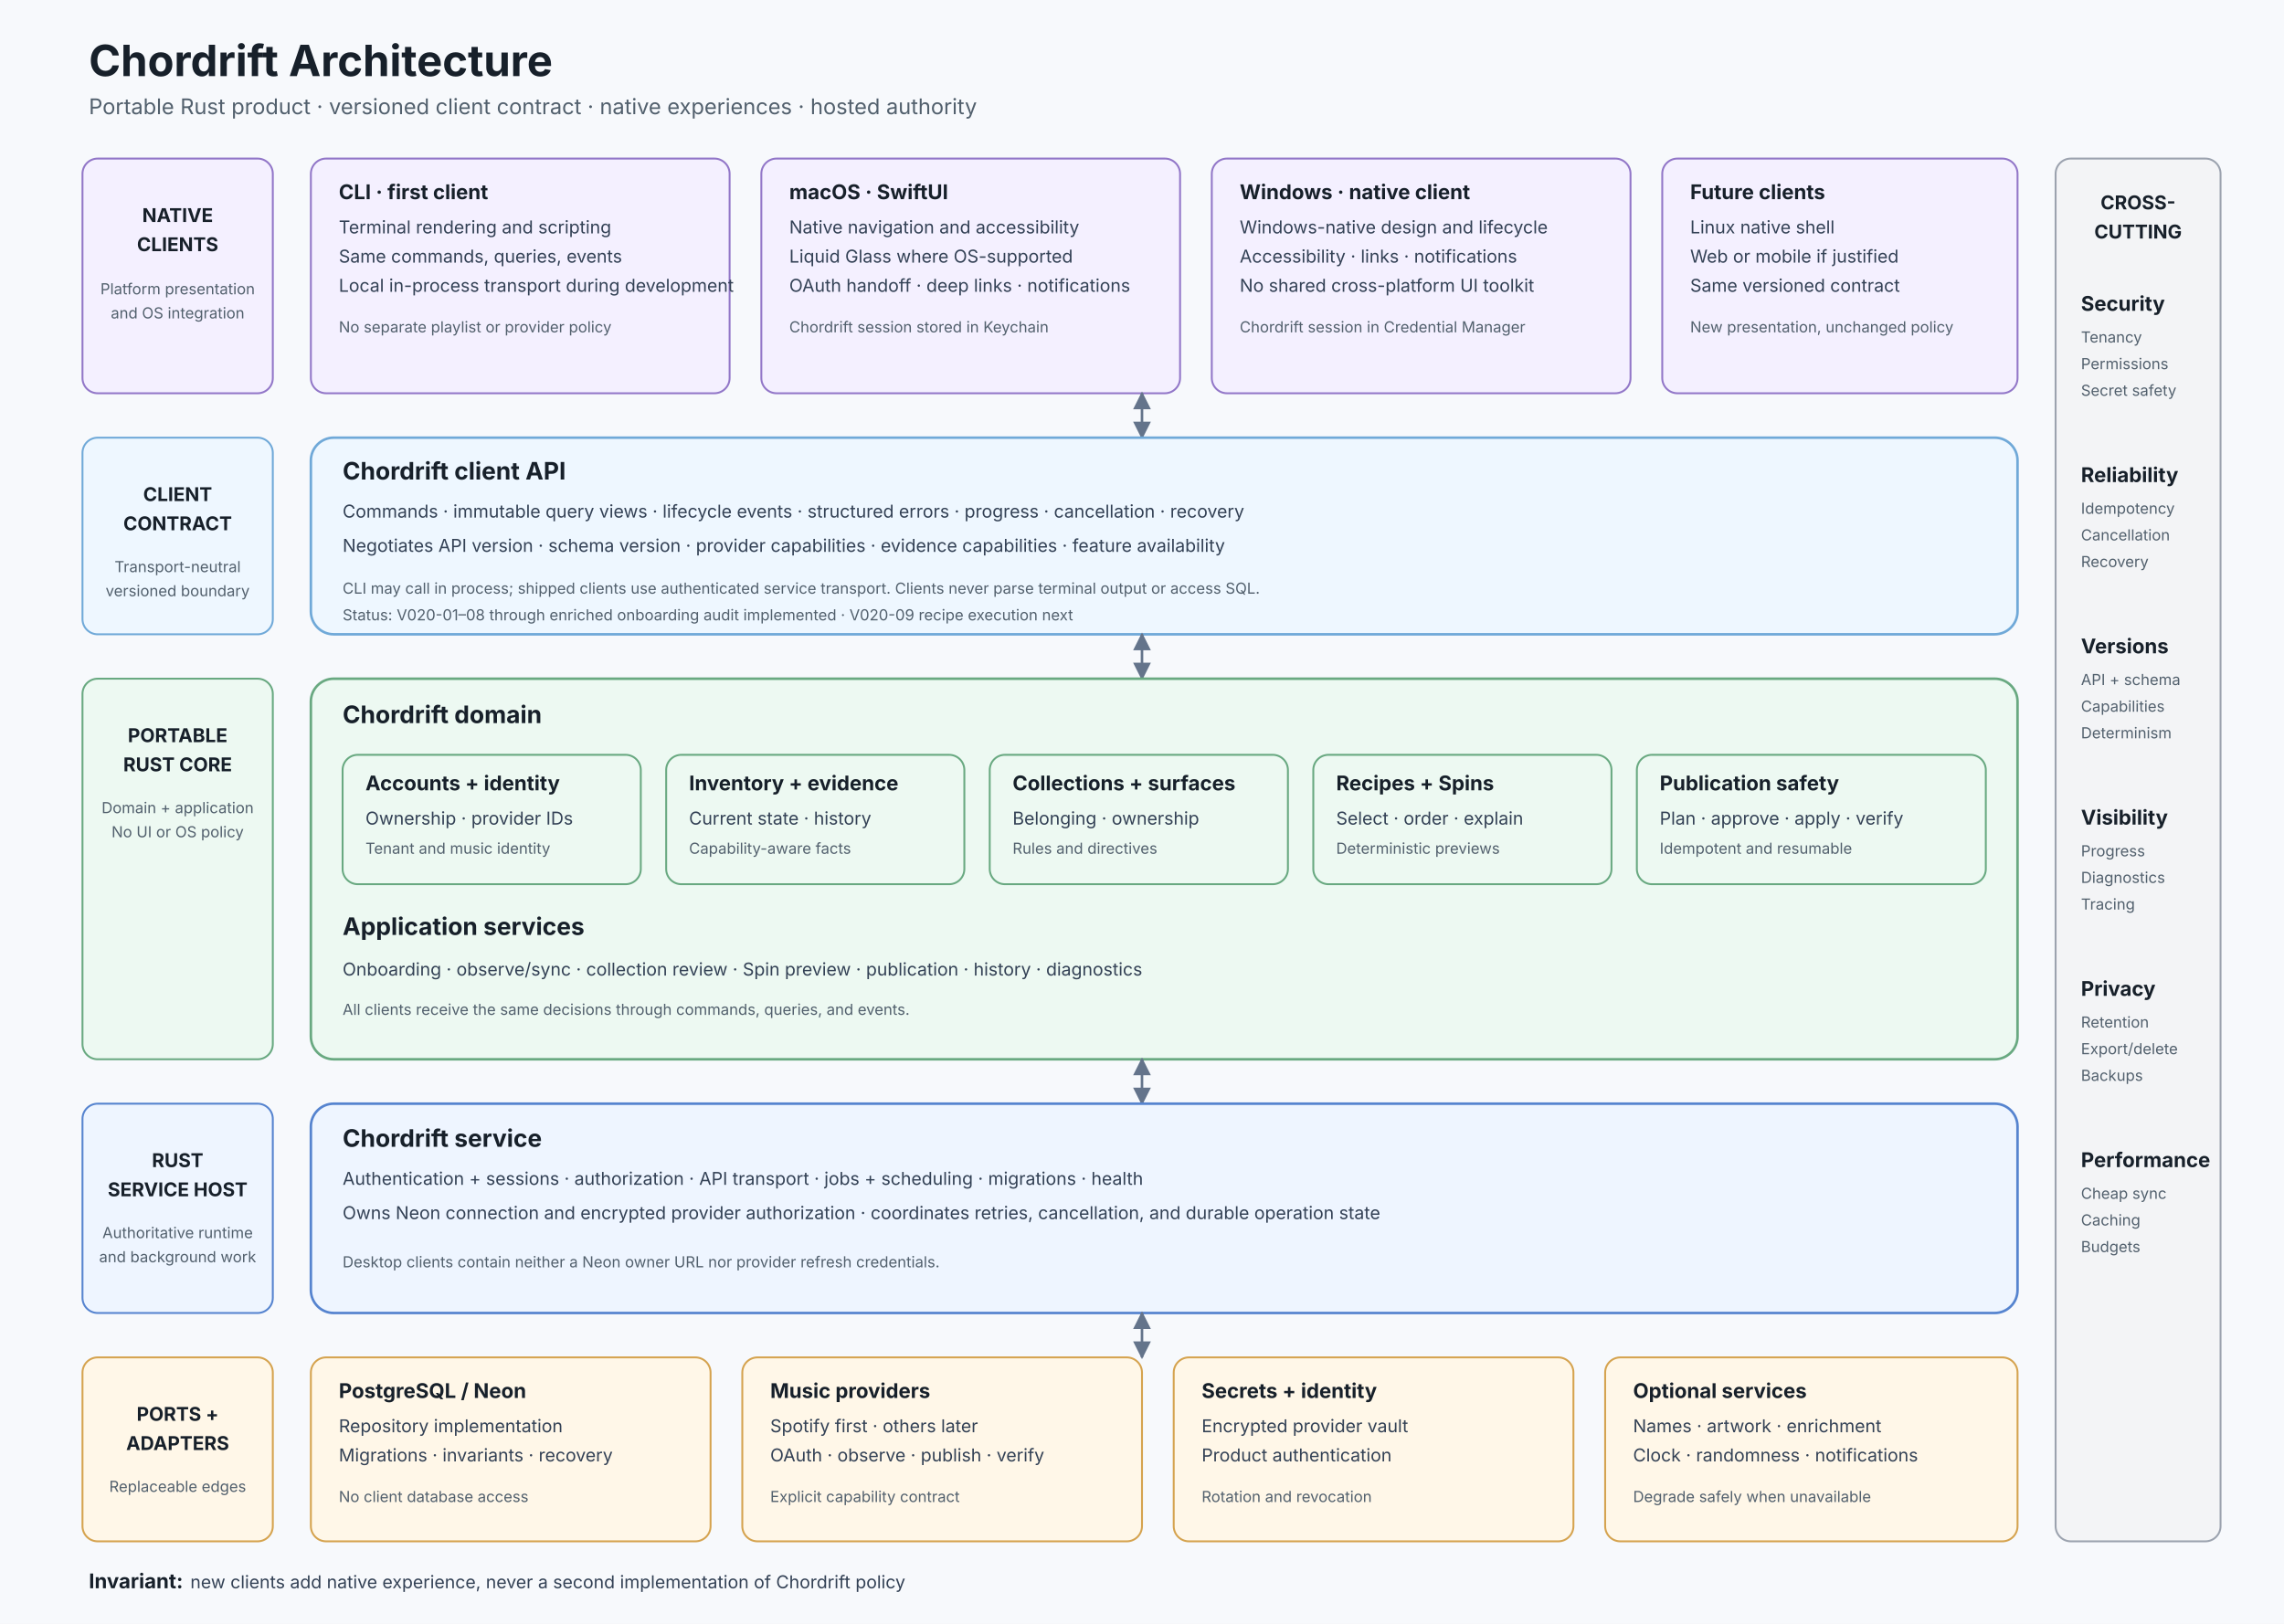
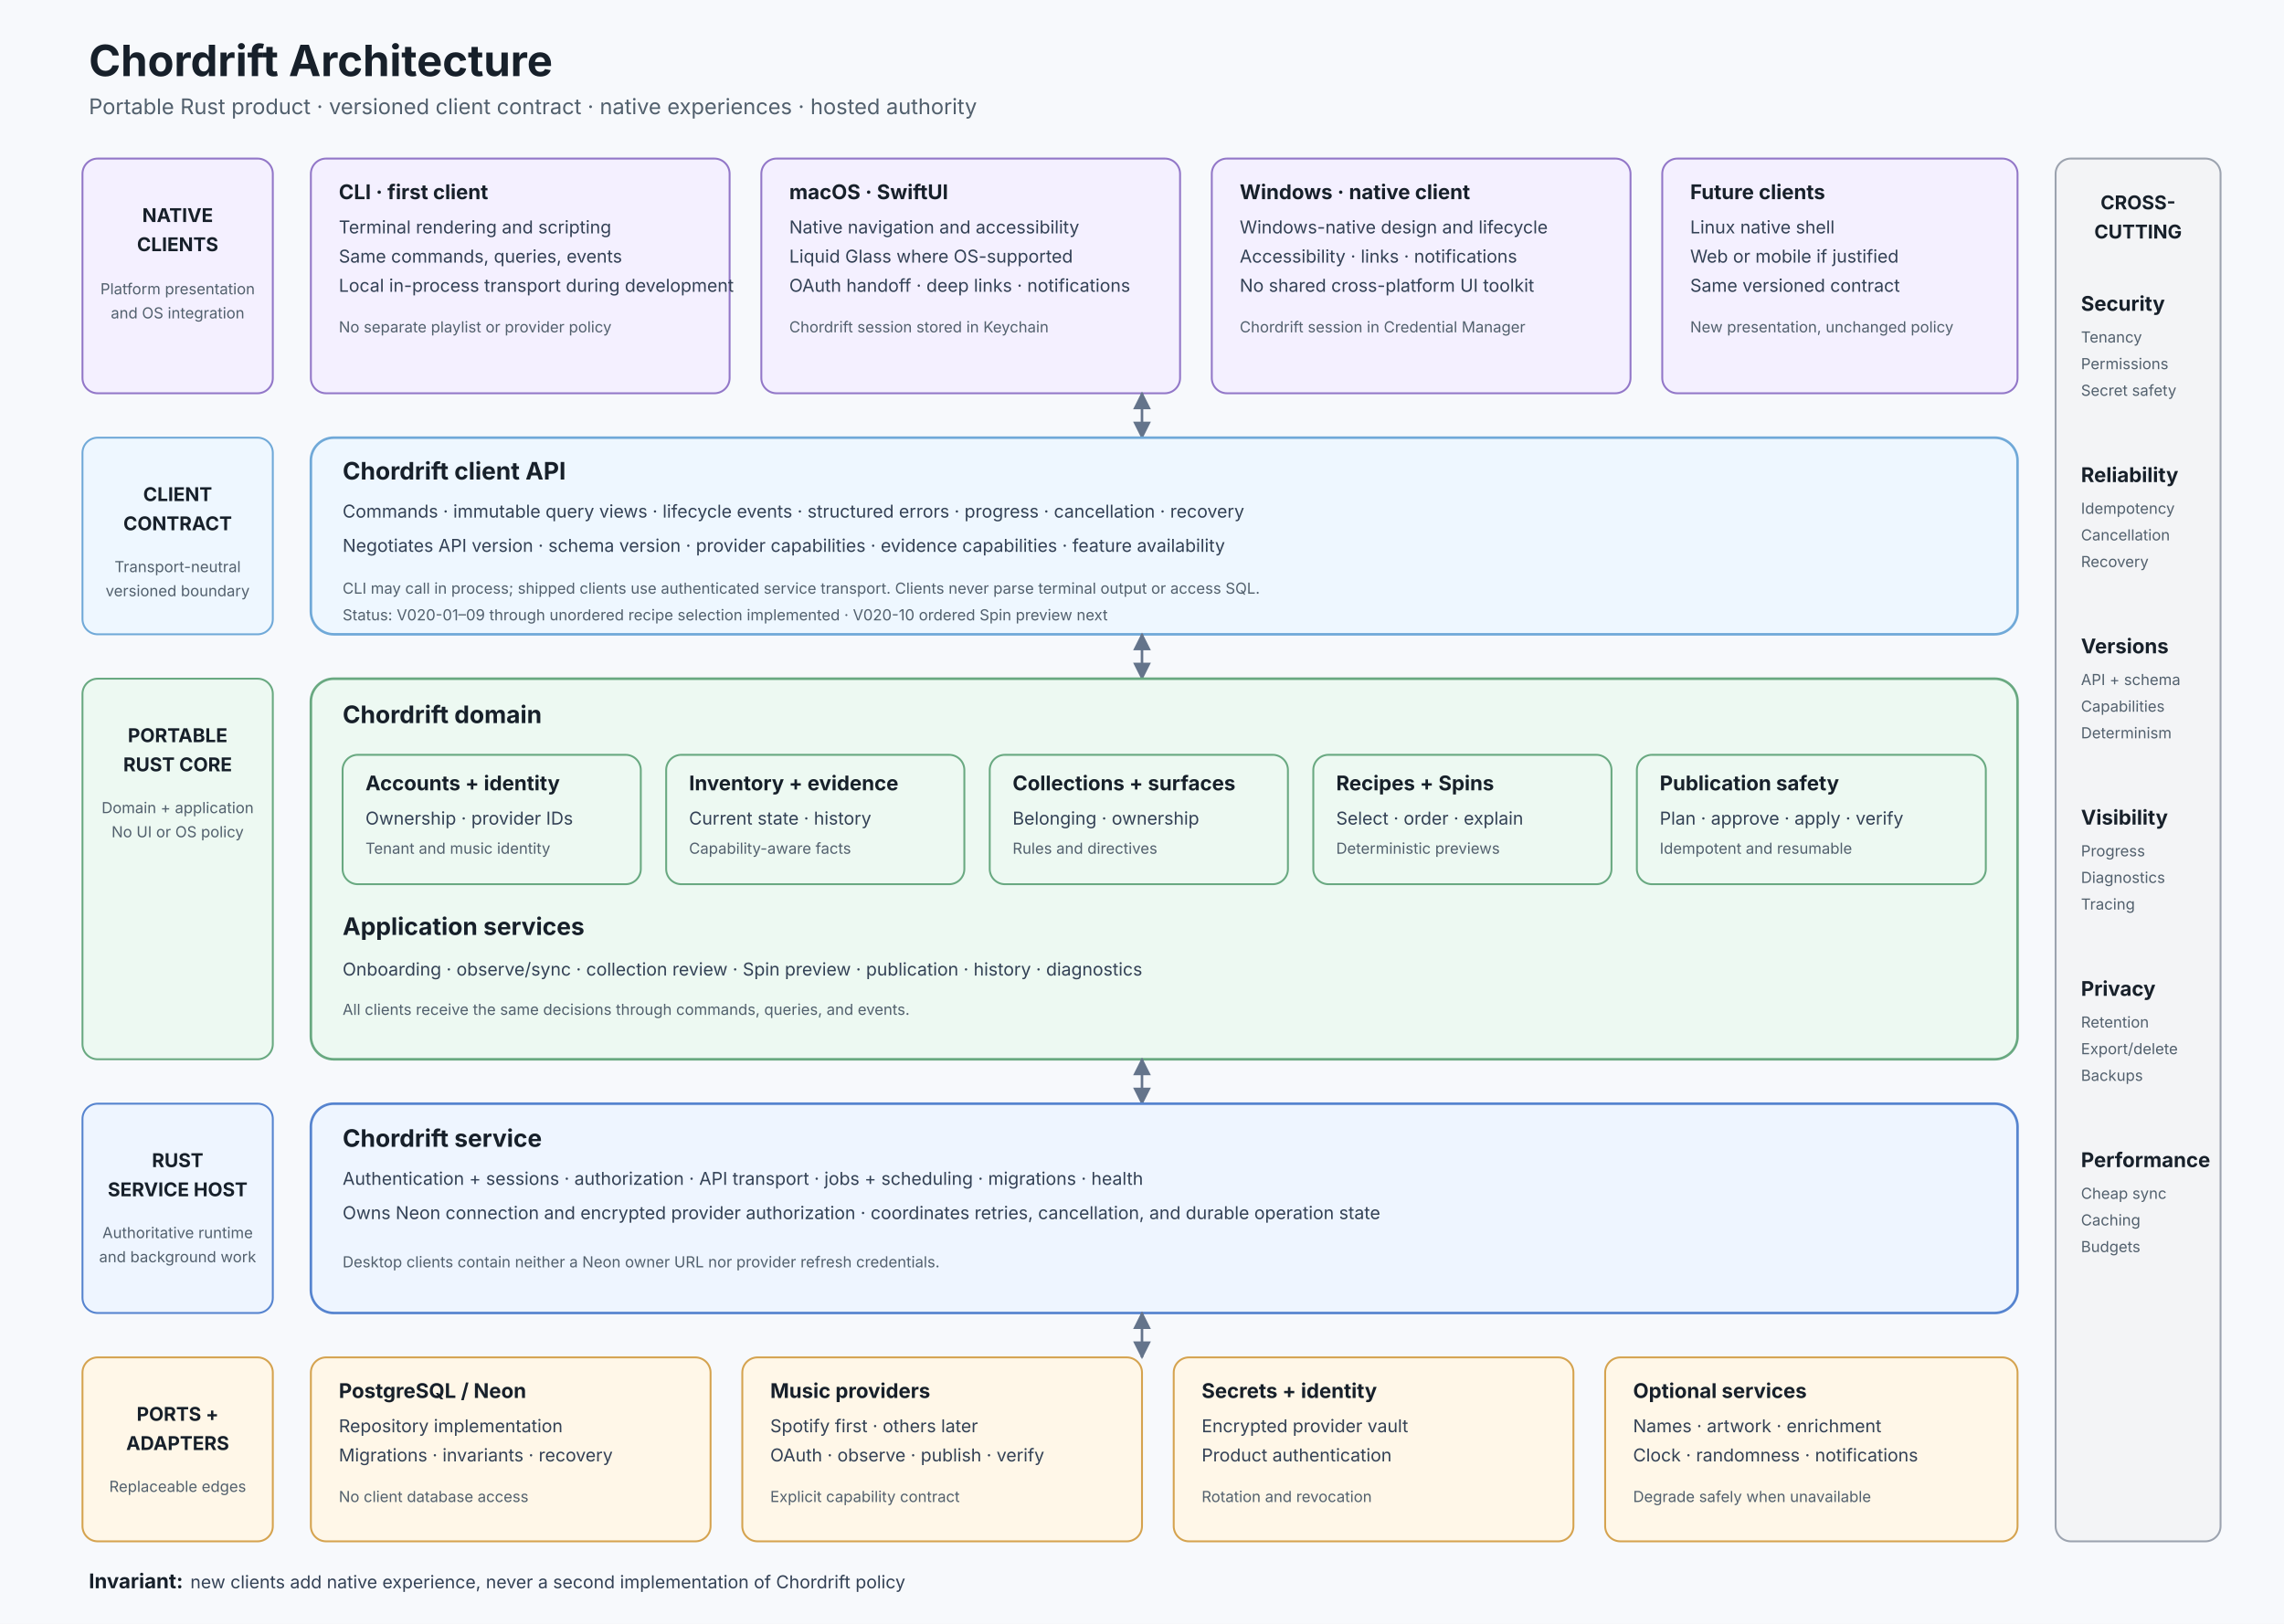
<svg xmlns="http://www.w3.org/2000/svg" width="1800" height="1280" viewBox="0 0 1800 1280" role="img" aria-labelledby="title desc">
  <defs>
    <style>
      text { font-family: ui-sans-serif, -apple-system, BlinkMacSystemFont, "Segoe UI", sans-serif; fill: #17202a; }
      .title { font-size: 34px; font-weight: 700; }
      .subtitle { font-size: 17px; fill: #52606d; }
      .section { font-size: 19px; font-weight: 700; }
      .label { font-size: 16px; font-weight: 700; }
      .body { font-size: 14px; fill: #334155; }
      .small { font-size: 12px; fill: #52606d; }
      .layer-label { font-size: 15px; font-weight: 700; text-anchor: middle; }
      .panel { fill: #ffffff; stroke: #cbd5e1; stroke-width: 2; rx: 18; }
      .node { fill: #f8fafc; stroke: #cbd5e1; stroke-width: 1.5; rx: 12; }
      .client { fill: #f4f0ff; stroke: #9277c8; }
      .contract { fill: #eef7ff; stroke: #70a9d8; }
      .core { fill: #edf9f2; stroke: #69a981; }
      .service { fill: #eef5ff; stroke: #5684cf; }
      .adapter { fill: #fff7e8; stroke: #d5a34f; }
      .cross { fill: #f3f4f6; stroke: #9ca3af; }
      .arrow { fill: none; stroke: #64748b; stroke-width: 2; marker-end: url(#arrow); }
      .both { fill: none; stroke: #64748b; stroke-width: 2; marker-start: url(#arrow); marker-end: url(#arrow); }
    </style>
    <marker id="arrow" viewBox="0 0 10 10" refX="9" refY="5" markerWidth="7" markerHeight="7" orient="auto-start-reverse">
      <path d="M 0 0 L 10 5 L 0 10 z" fill="#64748b" />
    </marker>
  </defs>
  <rect width="1800" height="1280" fill="#f7f9fc" />
  <text x="70" y="60" class="title">Chordrift Architecture</text>
  <text x="70" y="90" class="subtitle">Portable Rust product · versioned client contract · native experiences · hosted authority</text>
  <rect x="65" y="125" width="150" height="185" class="node client" />
  <text x="140" y="175" class="layer-label">NATIVE</text>
  <text x="140" y="198" class="layer-label">CLIENTS</text>
  <text x="140" y="232" class="small" text-anchor="middle">Platform presentation</text>
  <text x="140" y="251" class="small" text-anchor="middle">and OS integration</text>
  <rect x="245" y="125" width="330" height="185" class="node client" />
  <text x="267" y="157" class="label">CLI · first client</text>
  <text x="267" y="184" class="body">Terminal rendering and scripting</text>
  <text x="267" y="207" class="body">Same commands, queries, events</text>
  <text x="267" y="230" class="body">Local in-process transport during development</text>
  <text x="267" y="262" class="small">No separate playlist or provider policy</text>
  <rect x="600" y="125" width="330" height="185" class="node client" />
  <text x="622" y="157" class="label">macOS · SwiftUI</text>
  <text x="622" y="184" class="body">Native navigation and accessibility</text>
  <text x="622" y="207" class="body">Liquid Glass where OS-supported</text>
  <text x="622" y="230" class="body">OAuth handoff · deep links · notifications</text>
  <text x="622" y="262" class="small">Chordrift session stored in Keychain</text>
  <rect x="955" y="125" width="330" height="185" class="node client" />
  <text x="977" y="157" class="label">Windows · native client</text>
  <text x="977" y="184" class="body">Windows-native design and lifecycle</text>
  <text x="977" y="207" class="body">Accessibility · links · notifications</text>
  <text x="977" y="230" class="body">No shared cross-platform UI toolkit</text>
  <text x="977" y="262" class="small">Chordrift session in Credential Manager</text>
  <rect x="1310" y="125" width="280" height="185" class="node client" />
  <text x="1332" y="157" class="label">Future clients</text>
  <text x="1332" y="184" class="body">Linux native shell</text>
  <text x="1332" y="207" class="body">Web or mobile if justified</text>
  <text x="1332" y="230" class="body">Same versioned contract</text>
  <text x="1332" y="262" class="small">New presentation, unchanged policy</text>
  <path d="M900 310 V345" class="both" />
  <rect x="65" y="345" width="150" height="155" class="node contract" />
  <text x="140" y="395" class="layer-label">CLIENT</text>
  <text x="140" y="418" class="layer-label">CONTRACT</text>
  <text x="140" y="451" class="small" text-anchor="middle">Transport-neutral</text>
  <text x="140" y="470" class="small" text-anchor="middle">versioned boundary</text>
  <rect x="245" y="345" width="1345" height="155" class="panel contract" />
  <text x="270" y="378" class="section">Chordrift client API</text>
  <text x="270" y="408" class="body">Commands · immutable query views · lifecycle events · structured errors · progress · cancellation · recovery</text>
  <text x="270" y="435" class="body">Negotiates API version · schema version · provider capabilities · evidence capabilities · feature availability</text>
  <text x="270" y="468" class="small">CLI may call in process; shipped clients use authenticated service transport. Clients never parse terminal output or access SQL.</text>
-   <text x="270" y="489" class="small">Status: V020-01–08 through enriched onboarding audit implemented · V020-09 recipe execution next</text>
+   <text x="270" y="489" class="small">Status: V020-01–09 through unordered recipe selection implemented · V020-10 ordered Spin preview next</text>
  <path d="M900 500 V535" class="both" />
  <rect x="65" y="535" width="150" height="300" class="node core" />
  <text x="140" y="585" class="layer-label">PORTABLE</text>
  <text x="140" y="608" class="layer-label">RUST CORE</text>
  <text x="140" y="641" class="small" text-anchor="middle">Domain + application</text>
  <text x="140" y="660" class="small" text-anchor="middle">No UI or OS policy</text>
  <rect x="245" y="535" width="1345" height="300" class="panel core" />
  <text x="270" y="570" class="section">Chordrift domain</text>
  <rect x="270" y="595" width="235" height="102" class="node core" />
  <text x="288" y="623" class="label">Accounts + identity</text>
  <text x="288" y="650" class="body">Ownership · provider IDs</text>
  <text x="288" y="673" class="small">Tenant and music identity</text>
  <rect x="525" y="595" width="235" height="102" class="node core" />
  <text x="543" y="623" class="label">Inventory + evidence</text>
  <text x="543" y="650" class="body">Current state · history</text>
  <text x="543" y="673" class="small">Capability-aware facts</text>
  <rect x="780" y="595" width="235" height="102" class="node core" />
  <text x="798" y="623" class="label">Collections + surfaces</text>
  <text x="798" y="650" class="body">Belonging · ownership</text>
  <text x="798" y="673" class="small">Rules and directives</text>
  <rect x="1035" y="595" width="235" height="102" class="node core" />
  <text x="1053" y="623" class="label">Recipes + Spins</text>
  <text x="1053" y="650" class="body">Select · order · explain</text>
  <text x="1053" y="673" class="small">Deterministic previews</text>
  <rect x="1290" y="595" width="275" height="102" class="node core" />
  <text x="1308" y="623" class="label">Publication safety</text>
  <text x="1308" y="650" class="body">Plan · approve · apply · verify</text>
  <text x="1308" y="673" class="small">Idempotent and resumable</text>
  <text x="270" y="737" class="section">Application services</text>
  <text x="270" y="769" class="body">Onboarding · observe/sync · collection review · Spin preview · publication · history · diagnostics</text>
  <text x="270" y="800" class="small">All clients receive the same decisions through commands, queries, and events.</text>
  <path d="M900 835 V870" class="both" />
  <rect x="65" y="870" width="150" height="165" class="node service" />
  <text x="140" y="920" class="layer-label">RUST</text>
  <text x="140" y="943" class="layer-label">SERVICE HOST</text>
  <text x="140" y="976" class="small" text-anchor="middle">Authoritative runtime</text>
  <text x="140" y="995" class="small" text-anchor="middle">and background work</text>
  <rect x="245" y="870" width="1345" height="165" class="panel service" />
  <text x="270" y="904" class="section">Chordrift service</text>
  <text x="270" y="934" class="body">Authentication + sessions · authorization · API transport · jobs + scheduling · migrations · health</text>
  <text x="270" y="961" class="body">Owns Neon connection and encrypted provider authorization · coordinates retries, cancellation, and durable operation state</text>
  <text x="270" y="999" class="small">Desktop clients contain neither a Neon owner URL nor provider refresh credentials.</text>
  <path d="M900 1035 V1070" class="both" />
  <rect x="65" y="1070" width="150" height="145" class="node adapter" />
  <text x="140" y="1120" class="layer-label">PORTS +</text>
  <text x="140" y="1143" class="layer-label">ADAPTERS</text>
  <text x="140" y="1176" class="small" text-anchor="middle">Replaceable edges</text>
  <rect x="245" y="1070" width="315" height="145" class="node adapter" />
  <text x="267" y="1102" class="label">PostgreSQL / Neon</text>
  <text x="267" y="1129" class="body">Repository implementation</text>
  <text x="267" y="1152" class="body">Migrations · invariants · recovery</text>
  <text x="267" y="1184" class="small">No client database access</text>
  <rect x="585" y="1070" width="315" height="145" class="node adapter" />
  <text x="607" y="1102" class="label">Music providers</text>
  <text x="607" y="1129" class="body">Spotify first · others later</text>
  <text x="607" y="1152" class="body">OAuth · observe · publish · verify</text>
  <text x="607" y="1184" class="small">Explicit capability contract</text>
  <rect x="925" y="1070" width="315" height="145" class="node adapter" />
  <text x="947" y="1102" class="label">Secrets + identity</text>
  <text x="947" y="1129" class="body">Encrypted provider vault</text>
  <text x="947" y="1152" class="body">Product authentication</text>
  <text x="947" y="1184" class="small">Rotation and revocation</text>
  <rect x="1265" y="1070" width="325" height="145" class="node adapter" />
  <text x="1287" y="1102" class="label">Optional services</text>
  <text x="1287" y="1129" class="body">Names · artwork · enrichment</text>
  <text x="1287" y="1152" class="body">Clock · randomness · notifications</text>
  <text x="1287" y="1184" class="small">Degrade safely when unavailable</text>
  <rect x="1620" y="125" width="130" height="1090" class="node cross" />
  <text x="1685" y="165" class="layer-label">CROSS-</text>
  <text x="1685" y="188" class="layer-label">CUTTING</text>
  <text x="1640" y="245" class="label">Security</text>
  <text x="1640" y="270" class="small">Tenancy</text>
  <text x="1640" y="291" class="small">Permissions</text>
  <text x="1640" y="312" class="small">Secret safety</text>
  <text x="1640" y="380" class="label">Reliability</text>
  <text x="1640" y="405" class="small">Idempotency</text>
  <text x="1640" y="426" class="small">Cancellation</text>
  <text x="1640" y="447" class="small">Recovery</text>
  <text x="1640" y="515" class="label">Versions</text>
  <text x="1640" y="540" class="small">API + schema</text>
  <text x="1640" y="561" class="small">Capabilities</text>
  <text x="1640" y="582" class="small">Determinism</text>
  <text x="1640" y="650" class="label">Visibility</text>
  <text x="1640" y="675" class="small">Progress</text>
  <text x="1640" y="696" class="small">Diagnostics</text>
  <text x="1640" y="717" class="small">Tracing</text>
  <text x="1640" y="785" class="label">Privacy</text>
  <text x="1640" y="810" class="small">Retention</text>
  <text x="1640" y="831" class="small">Export/delete</text>
  <text x="1640" y="852" class="small">Backups</text>
  <text x="1640" y="920" class="label">Performance</text>
  <text x="1640" y="945" class="small">Cheap sync</text>
  <text x="1640" y="966" class="small">Caching</text>
  <text x="1640" y="987" class="small">Budgets</text>
  <text x="70" y="1252" class="label">Invariant:</text>
  <text x="150" y="1252" class="body">new clients add native experience, never a second implementation of Chordrift policy</text>
</svg>
